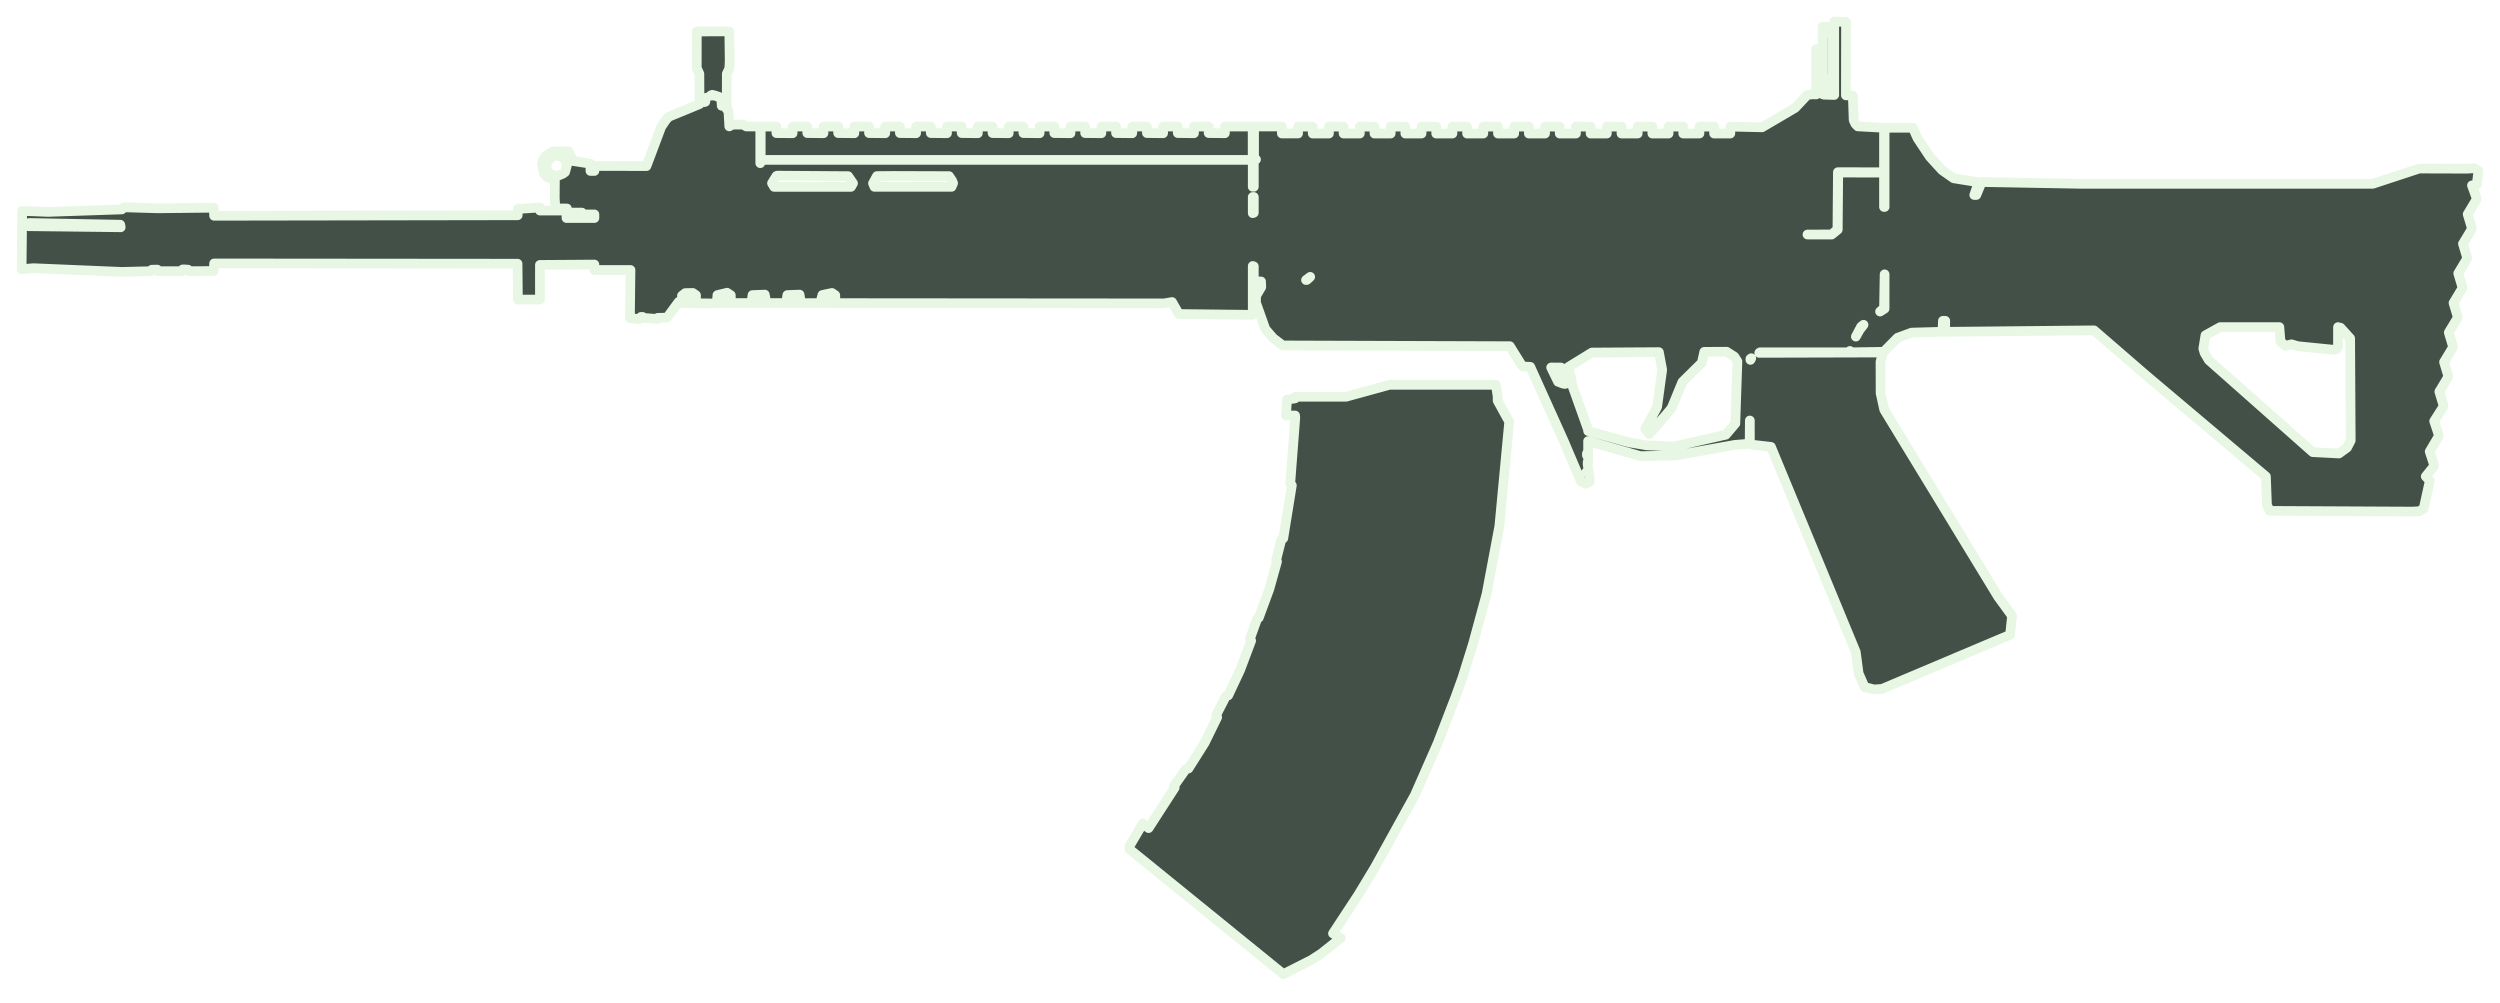
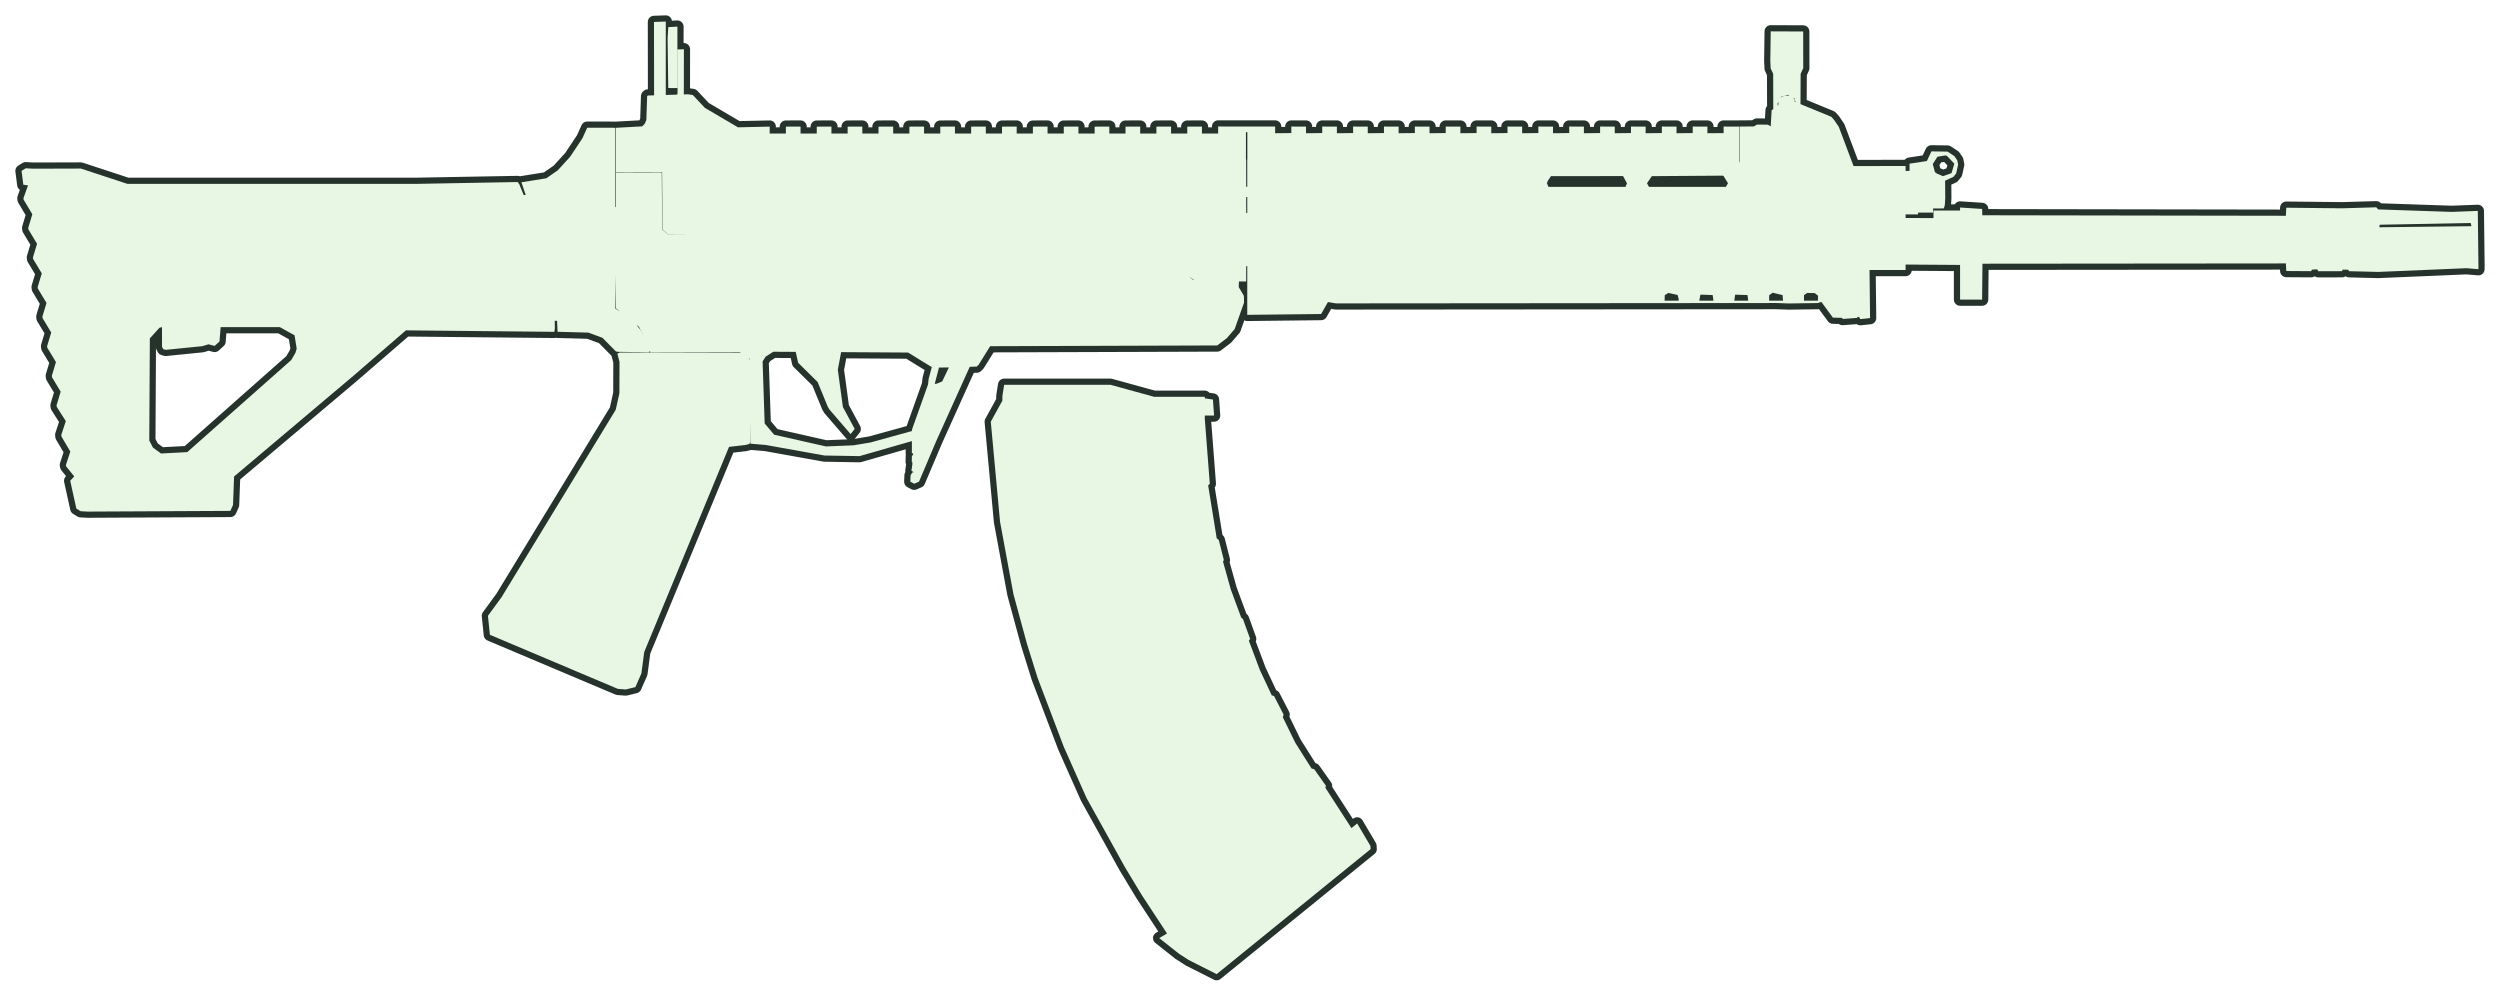
<svg xmlns="http://www.w3.org/2000/svg" width="232" height="93" viewBox="0 0 232 93">
-   <path fill="#435047" fill-rule="evenodd" stroke="#e7f7e4" stroke-width="0.9" stroke-linejoin="round" d="M2.061,19.572L2.005,24.980L3.110,24.888L11.312,25.234L14.007,25.166L14.087,25.031L14.597,25.020L14.667,25.164L16.866,25.167L16.949,25.006L17.079,24.998L17.454,25.026L17.526,25.165L19.832,25.150L19.872,24.446L48.029,24.472L48.061,27.801L50.105,27.801L50.105,24.585L55.161,24.550L55.161,25.055L58.509,25.055L58.458,29.518L59.363,29.615L59.482,29.411L59.639,29.411L59.641,29.500L61.019,29.602L61.032,29.497L61.907,29.475L62.977,28.018L63.307,28.123L65.998,28.161L67.152,28.121L108.025,28.155L108.766,28.029L109.400,29.140L116.254,29.217L116.254,24.683L116.354,24.719L116.354,26.117L117.026,26.121L117.046,26.641L116.567,27.451L116.553,28.081L117.424,30.538L118.148,31.378L119.041,32.057L140.114,32.127L141.181,33.845L141.360,34.018L142.008,34.039L145.102,40.897L146.715,44.694L147.165,44.889L147.520,44.699L147.499,44.115L147.347,43.850L147.200,43.829L147.419,43.691L147.332,43.074L147.339,42.864L147.389,42.864L147.374,42.271L147.264,42.251L147.269,42.073L147.380,42.056L147.376,40.934L152.235,42.328L155.483,42.272L160.967,41.289L162.366,41.173L162.385,39.023L162.388,41.021L162.461,41.202L162.827,41.295L164.345,41.469L172.216,60.505L172.480,62.496L173.037,63.764L173.927,63.982L174.665,63.926L186.537,58.909L186.718,57.147L185.444,55.402L174.860,38.026L174.520,36.492L174.510,33.577L174.708,32.825L174.490,32.714L163.258,32.745L163.330,32.696L171.667,32.696L171.671,32.567L171.788,32.694L174.666,32.649L174.851,32.605L176.097,31.345L177.399,30.867L180.258,30.788L180.304,29.771L180.520,29.771L180.510,30.488L180.556,30.793L194.329,30.656L199.208,34.877L210.277,44.217L210.375,46.857L210.622,47.410L223.872,47.476L224.518,47.441L224.915,47.196L225.484,44.615L225.110,44.212L225.856,43.290L225.882,43.147L225.475,41.902L226.293,40.517L226.312,40.355L225.892,39.080L226.732,37.760L226.751,37.612L226.370,36.345L227.170,35.017L227.189,34.869L226.808,33.602L227.609,32.273L227.628,32.125L227.247,30.857L228.047,29.528L228.066,29.380L227.685,28.113L228.485,26.784L228.504,26.636L228.123,25.369L228.923,24.039L228.943,23.892L228.562,22.624L229.361,21.296L229.381,21.148L229.000,19.880L229.806,18.534L229.823,18.387L229.398,17.203L229.836,17.141L230.000,15.856L229.606,15.615L228.944,15.655L224.500,15.642L220.183,17.061L193.247,17.061L183.957,16.893L183.808,17.105L183.404,18.095L183.212,18.095L183.613,16.917L181.301,16.546L180.231,15.798L179.091,14.547L177.949,12.830L177.509,11.853L174.891,11.857L174.891,19.208L174.837,19.207L174.837,16.022L170.589,16.012L170.544,21.309L169.978,21.769L167.733,21.764L169.972,21.756L170.513,21.304L170.557,15.977L174.837,15.987L174.837,11.860L172.406,11.728L172.178,11.496L172.018,11.139L171.945,8.924L171.884,8.865L171.300,8.847L171.310,2.038L170.217,2.000L170.217,8.814L169.239,8.785L169.124,8.737L169.124,4.589L168.535,4.570L168.541,8.764L168.150,8.752L167.703,8.820L166.589,10.009L163.518,11.815L160.574,11.750L160.574,12.392L159.070,12.395L159.070,11.752L157.709,11.749L157.709,12.392L156.205,12.395L156.205,11.752L154.843,11.749L154.843,12.392L153.339,12.395L153.339,11.752L151.978,11.749L151.978,12.392L150.474,12.395L150.474,11.752L149.113,11.749L149.113,12.392L147.609,12.395L147.609,11.752L146.248,11.749L146.248,12.392L144.743,12.395L144.743,11.752L143.382,11.749L143.382,12.392L141.878,12.395L141.878,11.752L140.517,11.749L140.517,12.392L139.013,12.395L139.013,11.752L137.652,11.749L137.652,12.392L136.147,12.395L136.147,11.752L134.787,11.749L134.787,12.392L133.282,12.395L133.282,11.752L131.921,11.749L131.921,12.392L130.417,12.395L130.417,11.752L129.056,11.749L129.056,12.392L127.552,12.395L127.552,11.752L126.191,11.749L126.191,12.392L124.686,12.395L124.686,11.752L123.325,11.749L123.325,12.392L121.821,12.395L121.821,11.752L120.460,11.749L120.460,12.389L118.956,12.389L118.956,11.739L113.668,11.743L113.668,12.365L112.164,12.348L112.164,11.745L110.802,11.747L110.802,12.365L109.298,12.348L109.298,11.745L107.937,11.747L107.937,12.365L106.433,12.348L106.433,11.745L105.072,11.747L105.072,12.365L103.568,12.348L103.568,11.745L102.207,11.747L102.207,12.365L100.702,12.348L100.702,11.745L99.341,11.747L99.341,12.365L97.837,12.348L97.837,11.745L96.476,11.747L96.476,12.365L94.972,12.348L94.972,11.745L93.611,11.747L93.611,12.365L92.106,12.348L92.106,11.745L90.745,11.747L90.745,12.365L89.241,12.348L89.241,11.745L87.880,11.747L87.880,12.365L86.376,12.348L86.376,11.745L85.015,11.747L85.015,12.365L83.510,12.348L83.510,11.745L82.150,11.747L82.150,12.365L80.645,12.348L80.645,11.745L79.284,11.747L79.284,12.365L77.780,12.348L77.780,11.745L76.419,11.747L76.419,12.365L74.915,12.348L74.915,11.745L73.553,11.747L73.553,12.365L72.049,12.352L72.049,11.745L70.594,11.747L70.594,14.839L116.246,14.839L116.246,12.266L116.377,12.266L116.377,14.798L116.557,14.799L116.355,14.802L116.354,17.333L116.254,17.333L116.254,14.839L70.610,14.840L70.553,15.144L70.553,11.742L69.257,11.736L68.946,11.560L67.949,11.570L67.678,11.728L67.591,10.226L67.441,10.127L67.448,6.843L67.682,6.353L67.715,5.616L67.677,2.910L64.664,2.923L64.659,6.319L64.902,6.849L64.915,9.663L62.060,10.837L61.810,11.110L61.361,11.770L59.990,15.414L55.161,15.402L55.160,15.865L54.794,15.865L54.794,15.190L53.187,14.944L52.763,14.048L51.269,14.070L50.633,14.486L50.364,14.881L50.288,15.277L50.467,16.095L50.727,16.414L51.495,16.769L51.482,18.381L51.534,19.273L51.532,19.024L51.609,19.341L52.609,19.348L52.609,19.730L54.003,19.730L54.003,19.898L55.161,19.898L55.161,20.233L52.571,20.234L52.571,19.540L50.105,19.540L50.105,19.257L48.061,19.391L48.042,19.977L19.872,20.024L19.834,19.276L14.626,19.331L11.481,19.237L11.307,19.434L4.468,19.664L2.061,19.572ZM69.766,27.905L69.832,27.382L70.971,27.339L71.064,27.827L71.057,27.903L69.766,27.905ZM71.642,17.003L72.054,16.332L72.123,16.300L78.708,16.347L79.160,17.008L78.973,17.341L71.840,17.342L71.642,17.003ZM63.286,27.443L63.590,27.200L64.294,27.185L64.589,27.395L64.588,27.903L63.297,27.904L63.286,27.443ZM11.159,20.854L11.203,21.091L2.648,20.991L2.719,20.693L11.159,20.854ZM12.877,20.602L12.877,20.602L12.877,20.602L12.877,20.602ZM52.204,14.544L52.641,15.224L52.439,15.970L52.244,16.115L51.688,16.349L50.898,16.066L50.638,15.189L51.326,14.462L51.486,14.426L52.204,14.544ZM67.473,27.166L67.819,27.394L67.825,27.903L66.534,27.905L66.576,27.383L67.473,27.166ZM66.759,9.047L66.364,8.869L65.940,8.871L66.090,8.797L66.414,8.882L66.730,8.991L66.759,9.047ZM65.558,9.069L65.438,9.328L65.453,9.448L65.371,9.476L65.487,9.109L65.558,9.069ZM67.059,9.644L66.976,9.821L66.955,9.437L67.059,9.644ZM81.016,17.012L81.380,16.341L82.951,16.327L88.071,16.344L88.361,16.776L88.446,17.002L88.303,17.339L81.152,17.340L81.016,17.012ZM74.201,27.339L74.289,27.903L73.638,27.903L72.991,27.904L73.064,27.382L74.201,27.339ZM73.637,27.903L73.637,27.903L73.638,27.903L73.637,27.903ZM77.525,27.903L76.227,27.904L76.215,27.758L76.319,27.373L77.203,27.185L77.512,27.393L77.525,27.903ZM143.191,31.300L143.191,31.300L143.191,31.300L143.191,31.300ZM116.254,18.281L116.354,18.281L116.354,19.745L116.254,19.781L116.254,18.281ZM121.585,25.693L121.275,25.980L121.198,25.987L121.585,25.693ZM174.469,28.912L174.837,28.603L174.892,25.458L174.889,28.646L174.469,28.912ZM147.357,39.831L145.875,35.673L145.823,35.167L145.530,34.070L147.729,32.716L153.945,32.678L154.251,34.315L153.780,37.770L152.685,39.805L153.063,40.281L155.031,37.999L155.177,37.757L156.125,35.448L157.933,33.665L158.156,32.653L160.235,32.641L160.946,33.095L161.232,33.537L161.039,39.299L160.157,40.342L155.354,41.429L154.839,41.418L152.798,41.326L151.200,41.058L147.379,40.002L147.357,39.831ZM144.863,34.106L145.259,35.626L145.066,35.605L144.588,35.425L143.945,34.101L144.863,34.106ZM162.438,33.399L162.439,33.295L162.520,33.240L162.438,33.399ZM172.936,30.139L172.565,30.620L172.224,31.238L172.711,30.319L172.936,30.139ZM204.467,32.348L204.665,31.116L206.033,30.356L211.525,30.356L211.631,31.691L212.084,32.100L212.646,31.951L213.235,32.125L216.632,32.466L216.856,32.396L216.964,32.186L216.968,30.356L217.203,30.417L218.095,31.401L218.147,40.879L217.805,41.537L217.055,42.084L214.624,41.957L204.975,33.415L204.585,32.749L204.467,32.348ZM110.285,71.322L110.041,71.381L108.947,72.930L109.011,73.097L106.588,76.847L106.055,76.417L104.824,78.500L104.807,78.799L119.096,90.400L121.690,89.088L122.594,88.504L124.425,87.054L123.701,86.627L126.053,83.044L127.594,80.492L131.302,73.785L133.418,68.973L135.098,64.608L135.710,62.907L136.690,59.772L137.950,55.144L139.141,48.818L140.055,39.134L138.981,37.185L138.977,36.752L138.814,35.711L128.946,35.710L124.908,36.821L120.206,36.821L120.183,36.972L119.440,37.077L119.335,38.560L120.183,38.560L120.202,38.778L119.732,44.895L119.884,45.044L119.089,49.956L118.899,50.109L118.426,51.976L118.507,52.112L117.790,54.677L116.813,57.322L116.656,57.440L115.989,59.287L116.106,59.457L115.083,62.178L113.980,64.529L113.768,64.593L112.883,66.310L112.956,66.558L111.794,68.933L110.285,71.322ZM169.137,2.470L169.137,8.175L169.985,8.168L170.047,6.800L170.047,3.553L169.980,2.517L169.137,2.470Z" />
+   <path fill="#e7f7e4" fill-rule="evenodd" stroke="#26332d" stroke-width="1.15" stroke-linejoin="round" paint-order="stroke fill" d="M3.438,22.624L3.057,23.892L3.077,24.039L3.877,25.369L3.496,26.636L3.515,26.784L4.315,28.113L3.934,29.380L3.953,29.528L4.753,30.857L4.372,32.125L4.391,32.273L5.192,33.602L4.811,34.869L4.830,35.017L5.630,36.345L5.249,37.612L5.268,37.760L6.108,39.080L5.688,40.355L5.707,40.517L6.525,41.902L6.118,43.147L6.144,43.290L6.890,44.212L6.516,44.615L7.085,47.196L7.482,47.441L8.128,47.476L21.378,47.410L21.625,46.857L21.723,44.217L32.792,34.877L37.671,30.656L51.444,30.793L51.490,30.488L51.480,29.771L51.696,29.771L51.742,30.788L54.601,30.867L55.903,31.345L57.149,32.605L57.334,32.649L60.212,32.694L60.329,32.567L60.333,32.696L68.670,32.696L68.742,32.745L57.510,32.714L57.292,32.825L57.490,33.577L57.480,36.492L57.140,38.026L46.556,55.402L45.282,57.147L45.463,58.909L57.335,63.926L58.073,63.982L58.963,63.764L59.520,62.496L59.784,60.505L67.655,41.469L69.173,41.295L69.539,41.202L69.612,41.021L69.615,39.023L69.634,41.173L71.033,41.289L76.517,42.272L79.765,42.328L84.624,40.934L84.620,42.056L84.731,42.073L84.736,42.251L84.626,42.271L84.611,42.864L84.661,42.864L84.668,43.074L84.581,43.691L84.800,43.829L84.653,43.850L84.501,44.115L84.480,44.699L84.835,44.889L85.285,44.694L86.898,40.897L89.992,34.039L90.640,34.018L90.819,33.845L91.886,32.127L112.959,32.057L113.852,31.378L114.576,30.538L115.447,28.081L115.433,27.451L114.954,26.641L114.974,26.121L115.646,26.117L115.646,24.719L115.746,24.683L115.746,29.217L122.600,29.140L123.234,28.029L123.975,28.155L164.848,28.121L166.002,28.161L168.693,28.123L169.023,28.018L170.093,29.475L170.968,29.497L170.981,29.602L172.359,29.500L172.361,29.411L172.518,29.411L172.637,29.615L173.542,29.518L173.491,25.055L176.839,25.055L176.839,24.550L181.895,24.585L181.895,27.801L183.939,27.801L183.971,24.472L212.128,24.446L212.168,25.150L214.474,25.165L214.546,25.026L214.921,24.998L215.051,25.006L215.134,25.167L217.333,25.164L217.403,25.020L217.913,25.031L217.993,25.166L220.688,25.234L228.890,24.888L229.995,24.980L230.000,24.716L229.939,19.572L227.532,19.664L220.693,19.434L220.519,19.237L217.374,19.331L212.166,19.276L212.128,20.024L183.958,19.977L183.939,19.391L181.895,19.257L181.895,19.540L179.429,19.540L179.429,20.234L176.839,20.233L176.839,19.898L177.997,19.898L177.997,19.730L179.391,19.730L179.391,19.348L180.391,19.341L180.468,19.024L180.466,19.273L180.518,18.381L180.505,16.769L181.273,16.414L181.533,16.095L181.712,15.277L181.636,14.881L181.367,14.486L180.731,14.070L179.237,14.048L178.813,14.944L177.206,15.190L177.206,15.865L176.840,15.865L176.839,15.402L172.010,15.414L170.639,11.770L170.190,11.110L169.940,10.837L167.085,9.663L167.098,6.849L167.341,6.319L167.336,2.923L164.323,2.910L164.285,5.616L164.318,6.353L164.552,6.843L164.559,10.127L164.409,10.226L164.322,11.728L164.051,11.570L163.054,11.560L162.743,11.736L161.447,11.742L161.447,15.144L161.390,14.840L115.746,14.839L115.746,17.333L115.646,17.333L115.645,14.802L115.443,14.799L115.623,14.798L115.623,12.266L115.754,12.266L115.754,14.839L161.406,14.839L161.406,11.747L159.951,11.745L159.951,12.352L158.447,12.365L158.447,11.747L157.085,11.745L157.085,12.348L155.581,12.365L155.581,11.747L154.220,11.745L154.220,12.348L152.716,12.365L152.716,11.747L151.355,11.745L151.355,12.348L149.850,12.365L149.850,11.747L148.490,11.745L148.490,12.348L146.985,12.365L146.985,11.747L145.624,11.745L145.624,12.348L144.120,12.365L144.120,11.747L142.759,11.745L142.759,12.348L141.255,12.365L141.255,11.747L139.894,11.745L139.894,12.348L138.389,12.365L138.389,11.747L137.028,11.745L137.028,12.348L135.524,12.365L135.524,11.747L134.163,11.745L134.163,12.348L132.659,12.365L132.659,11.747L131.298,11.745L131.298,12.348L129.793,12.365L129.793,11.747L128.432,11.745L128.432,12.348L126.928,12.365L126.928,11.747L125.567,11.745L125.567,12.348L124.063,12.365L124.063,11.747L122.702,11.745L122.702,12.348L121.198,12.365L121.198,11.747L119.836,11.745L119.836,12.348L118.332,12.365L118.332,11.743L113.044,11.739L113.044,12.389L111.540,12.389L111.540,11.749L110.179,11.752L110.179,12.395L108.675,12.392L108.675,11.749L107.314,11.752L107.314,12.395L105.809,12.392L105.809,11.749L104.448,11.752L104.448,12.395L102.944,12.392L102.944,11.749L101.583,11.752L101.583,12.395L100.079,12.392L100.079,11.749L98.718,11.752L98.718,12.395L97.213,12.392L97.213,11.749L95.853,11.752L95.853,12.395L94.348,12.392L94.348,11.749L92.987,11.752L92.987,12.395L91.483,12.392L91.483,11.749L90.122,11.752L90.122,12.395L88.618,12.392L88.618,11.749L87.257,11.752L87.257,12.395L85.752,12.392L85.752,11.749L84.391,11.752L84.391,12.395L82.887,12.392L82.887,11.749L81.526,11.752L81.526,12.395L80.022,12.392L80.022,11.749L78.661,11.752L78.661,12.395L77.157,12.392L77.157,11.749L75.795,11.752L75.795,12.395L74.291,12.392L74.291,11.749L72.930,11.752L72.930,12.395L71.426,12.392L71.426,11.750L68.482,11.815L65.411,10.009L64.297,8.820L63.850,8.752L63.459,8.764L63.465,4.570L62.876,4.589L62.876,8.737L62.761,8.785L61.783,8.814L61.783,2.000L60.690,2.038L60.700,8.847L60.116,8.865L60.055,8.924L59.982,11.139L59.822,11.496L59.594,11.728L57.163,11.860L57.163,15.987L61.443,15.977L61.487,21.304L62.028,21.756L64.267,21.764L62.022,21.769L61.456,21.309L61.411,16.012L57.163,16.022L57.163,19.207L57.109,19.208L57.109,11.857L54.491,11.853L54.051,12.830L52.909,14.547L51.769,15.798L50.699,16.546L48.387,16.917L48.788,18.095L48.596,18.095L48.192,17.105L48.043,16.893L38.753,17.061L11.817,17.061L7.500,15.642L3.056,15.655L2.394,15.615L2.000,15.856L2.164,17.141L2.602,17.203L2.177,18.387L2.194,18.534L3.000,19.880L2.619,21.148L2.639,21.296L3.438,22.624ZM153.027,17.341L152.840,17.008L153.292,16.347L159.877,16.300L159.946,16.332L160.358,17.003L160.160,17.342L153.027,17.341ZM143.697,17.339L143.554,17.002L143.639,16.776L143.929,16.344L150.620,16.341L150.984,17.012L150.848,17.340L143.697,17.339ZM13.905,31.401L14.797,30.417L15.032,30.356L15.036,32.186L15.144,32.396L15.368,32.466L18.765,32.125L19.354,31.951L19.916,32.100L20.369,31.691L20.475,30.356L25.967,30.356L27.335,31.116L27.533,32.348L27.415,32.749L27.025,33.415L17.376,41.957L14.945,42.084L14.195,41.537L13.853,40.879L13.905,31.401ZM59.435,30.620L59.064,30.139L59.289,30.319L59.776,31.238L59.435,30.620ZM57.165,28.618L57.531,28.912L57.111,28.646L57.108,25.458L57.165,28.618ZM69.480,33.240L69.561,33.295L69.562,33.399L69.480,33.240ZM76.646,41.429L71.843,40.342L70.961,39.299L70.768,33.537L71.054,33.095L71.765,32.641L73.844,32.653L74.067,33.665L75.875,35.448L76.823,37.757L76.969,37.999L78.937,40.281L79.315,39.805L78.220,37.770L77.749,34.315L78.055,32.678L84.271,32.716L86.470,34.070L86.177,35.167L86.125,35.673L84.643,39.831L84.621,40.002L80.800,41.058L79.202,41.326L76.646,41.429ZM86.934,35.605L86.741,35.626L87.137,34.106L88.055,34.101L87.439,35.394L86.934,35.605ZM110.725,25.980L110.437,25.730L110.415,25.693L110.802,25.987L110.725,25.980ZM115.746,18.281L115.746,19.781L115.646,19.745L115.646,18.281L115.746,18.281ZM161.022,27.344L162.168,27.382L162.234,27.905L160.943,27.903L161.022,27.344ZM158.936,27.382L159.009,27.904L157.711,27.903L157.704,27.827L157.799,27.339L158.936,27.382ZM155.785,27.758L155.773,27.904L154.475,27.903L154.488,27.393L154.825,27.183L155.681,27.373L155.785,27.758ZM164.181,27.394L164.505,27.165L165.424,27.383L165.466,27.905L164.175,27.903L164.181,27.394ZM166.442,9.069L166.513,9.109L166.629,9.476L166.547,9.448L166.562,9.328L166.442,9.069ZM165.007,9.833L164.941,9.644L165.045,9.437L165.007,9.833ZM165.586,8.882L165.910,8.797L166.060,8.871L165.636,8.869L165.241,9.047L165.270,8.991L165.586,8.882ZM168.703,27.904L167.412,27.903L167.411,27.395L167.706,27.185L168.410,27.200L168.714,27.443L168.703,27.904ZM179.561,15.970L179.359,15.224L179.796,14.544L180.514,14.426L180.674,14.462L181.362,15.189L181.102,16.066L180.312,16.349L179.756,16.115L179.561,15.970ZM229.281,20.693L229.352,20.991L220.797,21.091L220.841,20.854L229.281,20.693ZM61.953,3.553L62.015,8.168L62.863,8.175L62.863,2.470L62.020,2.517L61.953,3.553ZM96.290,62.907L98.732,69.334L100.829,74.049L104.406,80.492L105.947,83.044L108.299,86.627L107.575,87.054L109.406,88.504L110.310,89.088L112.904,90.400L127.193,78.799L127.176,78.500L125.945,76.417L125.412,76.847L122.989,73.097L123.053,72.930L121.959,71.381L121.715,71.322L120.206,68.933L119.044,66.558L119.117,66.310L118.232,64.593L118.020,64.529L116.917,62.178L115.894,59.457L116.011,59.287L115.344,57.440L115.187,57.322L114.210,54.677L113.493,52.112L113.574,51.976L113.101,50.109L112.911,49.956L112.116,45.044L112.268,44.895L111.798,38.778L111.817,38.560L112.665,38.560L112.560,37.077L111.817,36.972L111.794,36.821L107.092,36.821L103.054,35.710L93.186,35.711L93.023,36.752L93.019,37.185L91.945,39.134L92.806,48.430L94.050,55.144L95.310,59.772L96.290,62.907Z" />
</svg>
